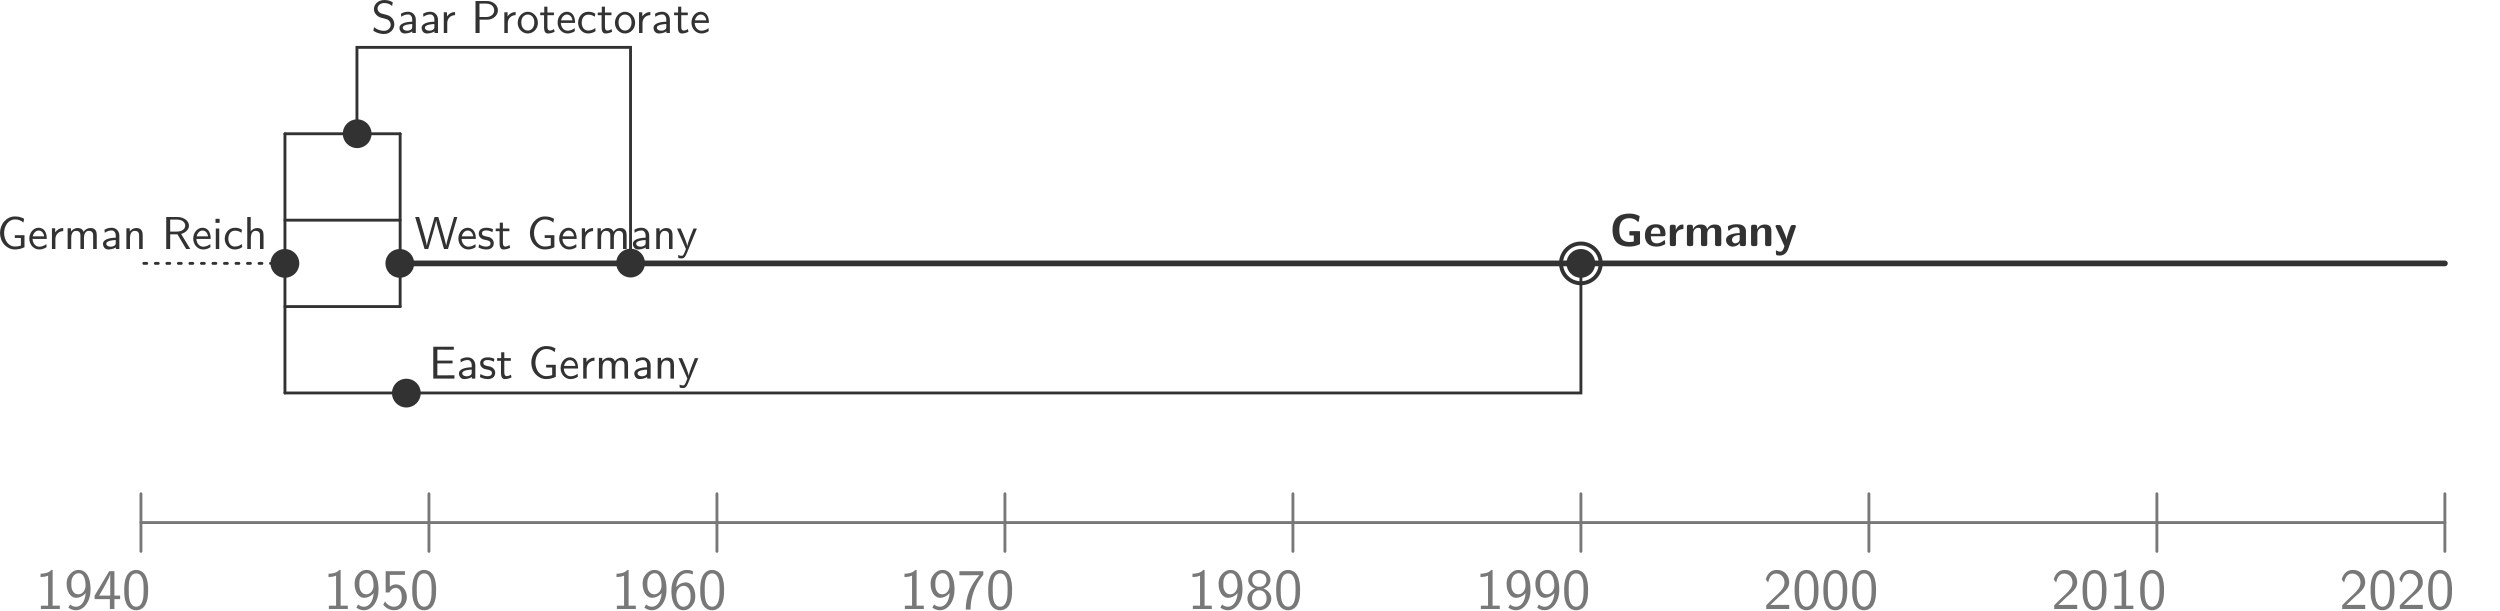
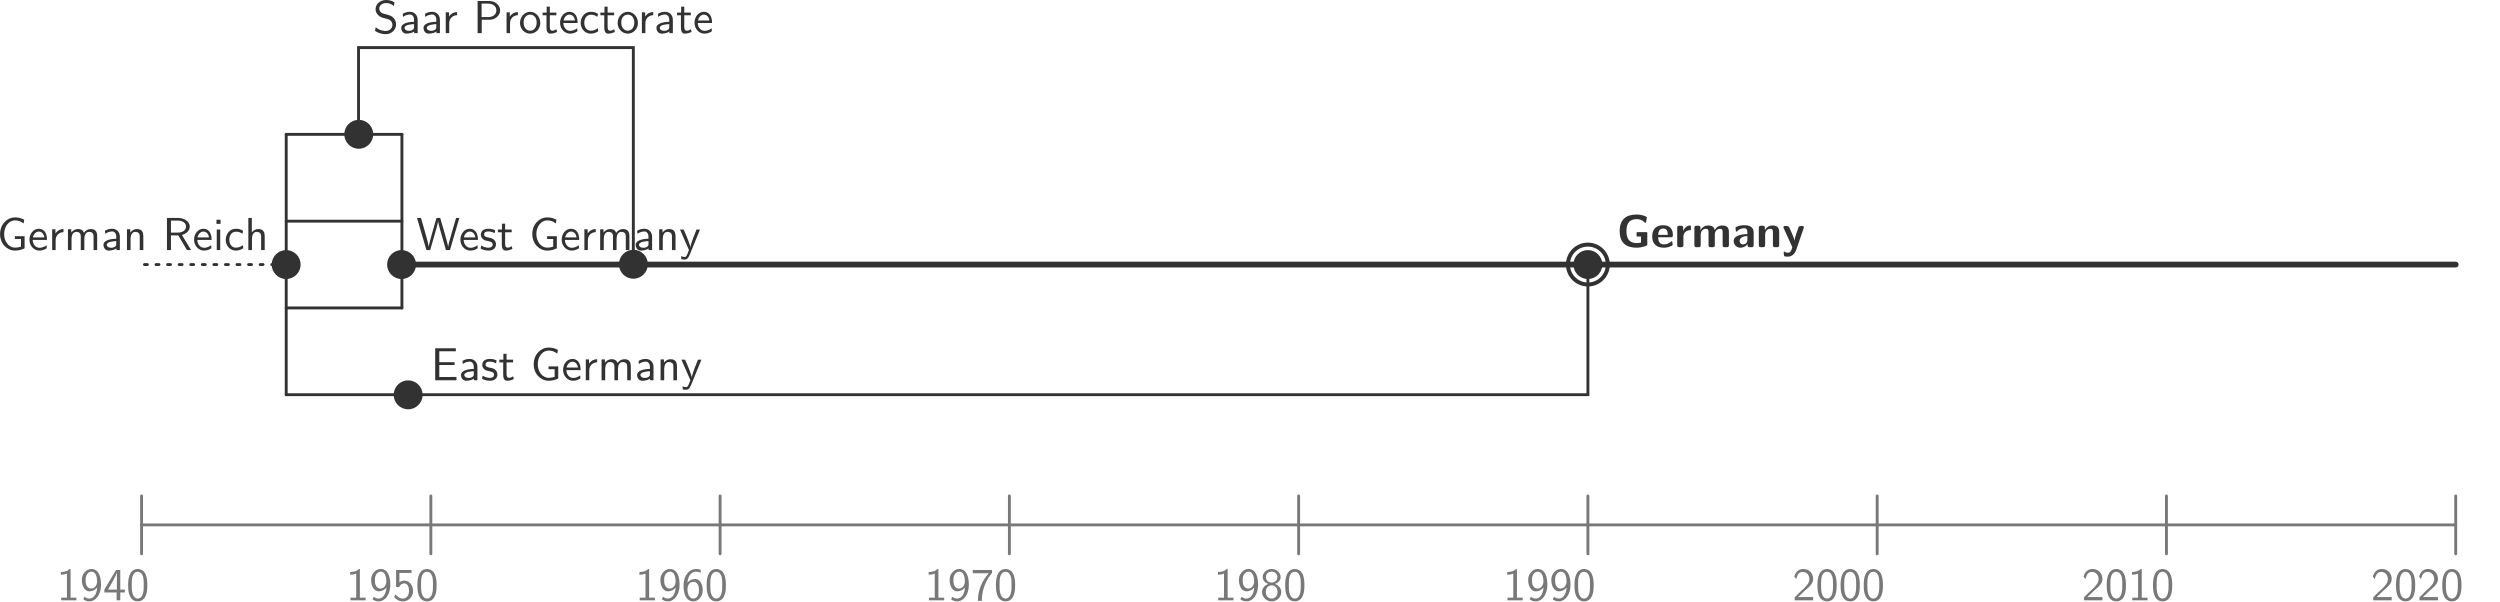
- <svg xmlns="http://www.w3.org/2000/svg" width="868.084" height="211.896" id="svg2" version="1.1">
+ <svg xmlns="http://www.w3.org/2000/svg" width="864.256" height="207.896" id="svg2" version="1.1">
  <defs id="defs4" />
  <g id="layer1" transform="translate(-51.056,-820.9062)">
-     <path style="fill:none;stroke:#323232;stroke-width:2;stroke-linecap:round;stroke-linejoin:miter;stroke-opacity:1;stroke-miterlimit:4;stroke-dasharray:none" d="M 1100.01,912.362 L 390.01,912.362" id="path3844" transform="translate(-200.0102,0)" />
+     <path style="fill:none;stroke:#323232;stroke-width:2;stroke-linecap:round;stroke-linejoin:miter;stroke-miterlimit:4;stroke-opacity:1;stroke-dasharray:none" d="M 1100.01,912.362 L 390.01,912.362" id="path3844" transform="translate(-200.0102,0)" />
    <path style="fill:#323232;fill-opacity:1;fill-rule:nonzero;stroke:none" id="path3074" d="M 805,917.362 C 805,920.124 802.761,922.362 800,922.362 C 797.239,922.362 795,920.124 795,917.362 C 795,914.601 797.239,912.362 800,912.362 C 802.761,912.362 805,914.601 805,917.362 z" transform="translate(-200.0102,-5)" />
    <path style="fill:#787878;fill-opacity:1;stroke:#787878;stroke-width:1px;stroke-linecap:round;stroke-linejoin:miter;stroke-opacity:1" d="M 100,992.362 L 900,992.362" id="path2987" transform="translate(0,9.999996)" />
    <path transform="translate(80,9.999996)" id="path2991" d="M 20,982.362 L 20,1002.362" style="fill:#787878;fill-opacity:1;stroke:#787878;stroke-width:1px;stroke-linecap:round;stroke-linejoin:miter;stroke-opacity:1" />
    <path style="fill:#787878;fill-opacity:1;stroke:#787878;stroke-width:1px;stroke-linecap:round;stroke-linejoin:miter;stroke-opacity:1" d="M 20,982.362 L 20,1002.362" id="path2993" transform="translate(180,9.999996)" />
    <path transform="translate(280,9.999996)" id="path2995" d="M 20,982.362 L 20,1002.362" style="fill:#787878;fill-opacity:1;stroke:#787878;stroke-width:1px;stroke-linecap:round;stroke-linejoin:miter;stroke-opacity:1" />
    <path style="fill:#787878;fill-opacity:1;stroke:#787878;stroke-width:1px;stroke-linecap:round;stroke-linejoin:miter;stroke-opacity:1" d="M 20,982.362 L 20,1002.362" id="path2997" transform="translate(380,9.999996)" />
    <path transform="translate(480,9.999996)" id="path2999" d="M 20,982.362 L 20,1002.362" style="fill:#787878;fill-opacity:1;stroke:#787878;stroke-width:1px;stroke-linecap:round;stroke-linejoin:miter;stroke-opacity:1" />
    <path style="fill:#787878;fill-opacity:1;stroke:#787878;stroke-width:1px;stroke-linecap:round;stroke-linejoin:miter;stroke-opacity:1" d="M 20,982.362 L 20,1002.362" id="path3001" transform="translate(580,9.999996)" />
    <path transform="translate(680,9.999996)" id="path3003" d="M 20,982.362 L 20,1002.362" style="fill:#787878;fill-opacity:1;stroke:#787878;stroke-width:1px;stroke-linecap:round;stroke-linejoin:miter;stroke-opacity:1" />
    <path style="fill:#787878;fill-opacity:1;stroke:#787878;stroke-width:1px;stroke-linecap:round;stroke-linejoin:miter;stroke-opacity:1" d="M 20,982.362 L 20,1002.362" id="path3005" transform="translate(780,9.999996)" />
    <path transform="translate(880,9.999996)" id="path3007" d="M 20,982.362 L 20,1002.362" style="fill:#787878;fill-opacity:1;stroke:#787878;stroke-width:1px;stroke-linecap:round;stroke-linejoin:miter;stroke-opacity:1" />
-     <text transform="translate(94.17714,12.14288)" id="text3034" y="1020.219" x="5.823" style="font-size:20px;font-style:normal;font-variant:normal;font-weight:normal;font-stretch:normal;text-indent:0;text-align:center;text-decoration:none;line-height:125%;letter-spacing:0px;word-spacing:0px;text-transform:none;direction:ltr;block-progression:tb;writing-mode:lr-tb;text-anchor:middle;baseline-shift:baseline;color:#000000;fill:#787878;fill-opacity:1;fill-rule:nonzero;stroke:none;stroke-width:1px;marker:none;visibility:visible;display:inline;overflow:visible;enable-background:accumulate;font-family:Latin Modern Sans;-inkscape-font-specification:Latin Modern Sans" xml:space="preserve">
+     <text transform="translate(94.17714,8.230887)" id="text3034" y="1020.219" x="5.823" style="font-size:16px;font-style:normal;font-variant:normal;font-weight:normal;font-stretch:normal;text-indent:0;text-align:center;text-decoration:none;line-height:125%;letter-spacing:0px;word-spacing:0px;text-transform:none;direction:ltr;block-progression:tb;writing-mode:lr-tb;text-anchor:middle;baseline-shift:baseline;color:#000000;fill:#787878;fill-opacity:1;fill-rule:nonzero;stroke:none;stroke-width:1px;marker:none;visibility:visible;display:inline;overflow:visible;enable-background:accumulate;font-family:Latin Modern Sans;-inkscape-font-specification:Latin Modern Sans" xml:space="preserve">
      <tspan y="1020.219" x="5.823" id="tspan3036">1940</tspan>
    </text>
-     <text xml:space="preserve" style="font-size:20px;font-style:normal;font-variant:normal;font-weight:normal;font-stretch:normal;text-indent:0;text-align:center;text-decoration:none;line-height:125%;letter-spacing:0px;word-spacing:0px;text-transform:none;direction:ltr;block-progression:tb;writing-mode:lr-tb;text-anchor:middle;baseline-shift:baseline;color:#000000;fill:#787878;fill-opacity:1;fill-rule:nonzero;stroke:none;stroke-width:1px;marker:none;visibility:visible;display:inline;overflow:visible;enable-background:accumulate;font-family:Latin Modern Sans;-inkscape-font-specification:Latin Modern Sans" x="5.823" y="1020.219" id="text3038" transform="translate(194.1771,12.14288)">
+     <text xml:space="preserve" style="font-size:16px;font-style:normal;font-variant:normal;font-weight:normal;font-stretch:normal;text-indent:0;text-align:center;text-decoration:none;line-height:125%;letter-spacing:0px;word-spacing:0px;text-transform:none;direction:ltr;block-progression:tb;writing-mode:lr-tb;text-anchor:middle;baseline-shift:baseline;color:#000000;fill:#787878;fill-opacity:1;fill-rule:nonzero;stroke:none;stroke-width:1px;marker:none;visibility:visible;display:inline;overflow:visible;enable-background:accumulate;font-family:Latin Modern Sans;-inkscape-font-specification:Latin Modern Sans" x="5.823" y="1020.219" id="text3038" transform="translate(194.1771,8.230887)">
      <tspan id="tspan3040" x="5.823" y="1020.219">1950</tspan>
    </text>
-     <text transform="translate(294.1771,12.14288)" id="text3042" y="1020.219" x="5.823" style="font-size:20px;font-style:normal;font-variant:normal;font-weight:normal;font-stretch:normal;text-indent:0;text-align:center;text-decoration:none;line-height:125%;letter-spacing:0px;word-spacing:0px;text-transform:none;direction:ltr;block-progression:tb;writing-mode:lr-tb;text-anchor:middle;baseline-shift:baseline;color:#000000;fill:#787878;fill-opacity:1;fill-rule:nonzero;stroke:none;stroke-width:1px;marker:none;visibility:visible;display:inline;overflow:visible;enable-background:accumulate;font-family:Latin Modern Sans;-inkscape-font-specification:Latin Modern Sans" xml:space="preserve">
+     <text transform="translate(294.1771,8.230887)" id="text3042" y="1020.219" x="5.823" style="font-size:16px;font-style:normal;font-variant:normal;font-weight:normal;font-stretch:normal;text-indent:0;text-align:center;text-decoration:none;line-height:125%;letter-spacing:0px;word-spacing:0px;text-transform:none;direction:ltr;block-progression:tb;writing-mode:lr-tb;text-anchor:middle;baseline-shift:baseline;color:#000000;fill:#787878;fill-opacity:1;fill-rule:nonzero;stroke:none;stroke-width:1px;marker:none;visibility:visible;display:inline;overflow:visible;enable-background:accumulate;font-family:Latin Modern Sans;-inkscape-font-specification:Latin Modern Sans" xml:space="preserve">
      <tspan y="1020.219" x="5.823" id="tspan3044">1960</tspan>
    </text>
-     <text xml:space="preserve" style="font-size:20px;font-style:normal;font-variant:normal;font-weight:normal;font-stretch:normal;text-indent:0;text-align:center;text-decoration:none;line-height:125%;letter-spacing:0px;word-spacing:0px;text-transform:none;direction:ltr;block-progression:tb;writing-mode:lr-tb;text-anchor:middle;baseline-shift:baseline;color:#000000;fill:#787878;fill-opacity:1;fill-rule:nonzero;stroke:none;stroke-width:1px;marker:none;visibility:visible;display:inline;overflow:visible;enable-background:accumulate;font-family:Latin Modern Sans;-inkscape-font-specification:Latin Modern Sans" x="5.823" y="1020.219" id="text3046" transform="translate(394.1771,12.14288)">
+     <text xml:space="preserve" style="font-size:16px;font-style:normal;font-variant:normal;font-weight:normal;font-stretch:normal;text-indent:0;text-align:center;text-decoration:none;line-height:125%;letter-spacing:0px;word-spacing:0px;text-transform:none;direction:ltr;block-progression:tb;writing-mode:lr-tb;text-anchor:middle;baseline-shift:baseline;color:#000000;fill:#787878;fill-opacity:1;fill-rule:nonzero;stroke:none;stroke-width:1px;marker:none;visibility:visible;display:inline;overflow:visible;enable-background:accumulate;font-family:Latin Modern Sans;-inkscape-font-specification:Latin Modern Sans" x="5.823" y="1020.219" id="text3046" transform="translate(394.1771,8.230887)">
      <tspan id="tspan3048" x="5.823" y="1020.219">1970</tspan>
    </text>
-     <text transform="translate(494.1771,12.14288)" id="text3050" y="1020.219" x="5.823" style="font-size:20px;font-style:normal;font-variant:normal;font-weight:normal;font-stretch:normal;text-indent:0;text-align:center;text-decoration:none;line-height:125%;letter-spacing:0px;word-spacing:0px;text-transform:none;direction:ltr;block-progression:tb;writing-mode:lr-tb;text-anchor:middle;baseline-shift:baseline;color:#000000;fill:#787878;fill-opacity:1;fill-rule:nonzero;stroke:none;stroke-width:1px;marker:none;visibility:visible;display:inline;overflow:visible;enable-background:accumulate;font-family:Latin Modern Sans;-inkscape-font-specification:Latin Modern Sans" xml:space="preserve">
+     <text transform="translate(494.1771,8.230887)" id="text3050" y="1020.219" x="5.823" style="font-size:16px;font-style:normal;font-variant:normal;font-weight:normal;font-stretch:normal;text-indent:0;text-align:center;text-decoration:none;line-height:125%;letter-spacing:0px;word-spacing:0px;text-transform:none;direction:ltr;block-progression:tb;writing-mode:lr-tb;text-anchor:middle;baseline-shift:baseline;color:#000000;fill:#787878;fill-opacity:1;fill-rule:nonzero;stroke:none;stroke-width:1px;marker:none;visibility:visible;display:inline;overflow:visible;enable-background:accumulate;font-family:Latin Modern Sans;-inkscape-font-specification:Latin Modern Sans" xml:space="preserve">
      <tspan y="1020.219" x="5.823" id="tspan3052">1980</tspan>
    </text>
-     <text xml:space="preserve" style="font-size:20px;font-style:normal;font-variant:normal;font-weight:normal;font-stretch:normal;text-indent:0;text-align:center;text-decoration:none;line-height:125%;letter-spacing:0px;word-spacing:0px;text-transform:none;direction:ltr;block-progression:tb;writing-mode:lr-tb;text-anchor:middle;baseline-shift:baseline;color:#000000;fill:#787878;fill-opacity:1;fill-rule:nonzero;stroke:none;stroke-width:1px;marker:none;visibility:visible;display:inline;overflow:visible;enable-background:accumulate;font-family:Latin Modern Sans;-inkscape-font-specification:Latin Modern Sans" x="5.823" y="1020.219" id="text3054" transform="translate(594.1771,12.14288)">
+     <text xml:space="preserve" style="font-size:16px;font-style:normal;font-variant:normal;font-weight:normal;font-stretch:normal;text-indent:0;text-align:center;text-decoration:none;line-height:125%;letter-spacing:0px;word-spacing:0px;text-transform:none;direction:ltr;block-progression:tb;writing-mode:lr-tb;text-anchor:middle;baseline-shift:baseline;color:#000000;fill:#787878;fill-opacity:1;fill-rule:nonzero;stroke:none;stroke-width:1px;marker:none;visibility:visible;display:inline;overflow:visible;enable-background:accumulate;font-family:Latin Modern Sans;-inkscape-font-specification:Latin Modern Sans" x="5.823" y="1020.219" id="text3054" transform="translate(594.1771,8.230887)">
      <tspan id="tspan3056" x="5.823" y="1020.219">1990</tspan>
    </text>
-     <text transform="translate(694.1771,12.14288)" id="text3058" y="1020.219" x="5.823" style="font-size:20px;font-style:normal;font-variant:normal;font-weight:normal;font-stretch:normal;text-indent:0;text-align:center;text-decoration:none;line-height:125%;letter-spacing:0px;word-spacing:0px;text-transform:none;direction:ltr;block-progression:tb;writing-mode:lr-tb;text-anchor:middle;baseline-shift:baseline;color:#000000;fill:#787878;fill-opacity:1;fill-rule:nonzero;stroke:none;stroke-width:1px;marker:none;visibility:visible;display:inline;overflow:visible;enable-background:accumulate;font-family:Latin Modern Sans;-inkscape-font-specification:Latin Modern Sans" xml:space="preserve">
+     <text transform="translate(694.1771,8.230887)" id="text3058" y="1020.219" x="5.823" style="font-size:16px;font-style:normal;font-variant:normal;font-weight:normal;font-stretch:normal;text-indent:0;text-align:center;text-decoration:none;line-height:125%;letter-spacing:0px;word-spacing:0px;text-transform:none;direction:ltr;block-progression:tb;writing-mode:lr-tb;text-anchor:middle;baseline-shift:baseline;color:#000000;fill:#787878;fill-opacity:1;fill-rule:nonzero;stroke:none;stroke-width:1px;marker:none;visibility:visible;display:inline;overflow:visible;enable-background:accumulate;font-family:Latin Modern Sans;-inkscape-font-specification:Latin Modern Sans" xml:space="preserve">
      <tspan y="1020.219" x="5.823" id="tspan3060">2000</tspan>
    </text>
-     <text xml:space="preserve" style="font-size:20px;font-style:normal;font-variant:normal;font-weight:normal;font-stretch:normal;text-indent:0;text-align:center;text-decoration:none;line-height:125%;letter-spacing:0px;word-spacing:0px;text-transform:none;direction:ltr;block-progression:tb;writing-mode:lr-tb;text-anchor:middle;baseline-shift:baseline;color:#000000;fill:#787878;fill-opacity:1;fill-rule:nonzero;stroke:none;stroke-width:1px;marker:none;visibility:visible;display:inline;overflow:visible;enable-background:accumulate;font-family:Latin Modern Sans;-inkscape-font-specification:Latin Modern Sans" x="5.823" y="1020.219" id="text3062" transform="translate(794.1771,12.14288)">
+     <text xml:space="preserve" style="font-size:16px;font-style:normal;font-variant:normal;font-weight:normal;font-stretch:normal;text-indent:0;text-align:center;text-decoration:none;line-height:125%;letter-spacing:0px;word-spacing:0px;text-transform:none;direction:ltr;block-progression:tb;writing-mode:lr-tb;text-anchor:middle;baseline-shift:baseline;color:#000000;fill:#787878;fill-opacity:1;fill-rule:nonzero;stroke:none;stroke-width:1px;marker:none;visibility:visible;display:inline;overflow:visible;enable-background:accumulate;font-family:Latin Modern Sans;-inkscape-font-specification:Latin Modern Sans" x="5.823" y="1020.219" id="text3062" transform="translate(794.1771,8.230887)">
      <tspan id="tspan3064" x="5.823" y="1020.219">2010</tspan>
    </text>
-     <text transform="translate(894.1771,12.14288)" id="text3066" y="1020.219" x="5.823" style="font-size:20px;font-style:normal;font-variant:normal;font-weight:normal;font-stretch:normal;text-indent:0;text-align:center;text-decoration:none;line-height:125%;letter-spacing:0px;word-spacing:0px;text-transform:none;direction:ltr;block-progression:tb;writing-mode:lr-tb;text-anchor:middle;baseline-shift:baseline;color:#000000;fill:#787878;fill-opacity:1;fill-rule:nonzero;stroke:none;stroke-width:1px;marker:none;visibility:visible;display:inline;overflow:visible;enable-background:accumulate;font-family:Latin Modern Sans;-inkscape-font-specification:Latin Modern Sans" xml:space="preserve">
+     <text transform="translate(894.1771,8.230887)" id="text3066" y="1020.219" x="5.823" style="font-size:16px;font-style:normal;font-variant:normal;font-weight:normal;font-stretch:normal;text-indent:0;text-align:center;text-decoration:none;line-height:125%;letter-spacing:0px;word-spacing:0px;text-transform:none;direction:ltr;block-progression:tb;writing-mode:lr-tb;text-anchor:middle;baseline-shift:baseline;color:#000000;fill:#787878;fill-opacity:1;fill-rule:nonzero;stroke:none;stroke-width:1px;marker:none;visibility:visible;display:inline;overflow:visible;enable-background:accumulate;font-family:Latin Modern Sans;-inkscape-font-specification:Latin Modern Sans" xml:space="preserve">
      <tspan y="1020.219" x="5.823" id="tspan3068">2020</tspan>
    </text>
    <path style="fill:none;stroke:#323232;stroke-width:1;stroke-linecap:round;stroke-linejoin:miter;stroke-miterlimit:4;stroke-opacity:1;stroke-dasharray:none" d="M 600,912.362 L 600,957.362 L 150,957.362" id="path3858" />
    <path style="fill:none;stroke:#323232;stroke-width:1;stroke-linecap:round;stroke-linejoin:miter;stroke-miterlimit:4;stroke-opacity:1;stroke-dasharray:1, 3;stroke-dashoffset:0" d="M 150,947.362 L 100,947.362" id="path3846" transform="translate(0,-35)" />
    <path transform="translate(-529.9805,-5.105304)" d="M 805,917.362 C 805,920.124 802.761,922.362 800,922.362 C 797.239,922.362 795,920.124 795,917.362 C 795,914.601 797.239,912.362 800,912.362 C 802.761,912.362 805,914.601 805,917.362 z" id="path3852" style="fill:#323232;fill-opacity:1;fill-rule:nonzero;stroke:none" />
    <path transform="translate(-650.02,-5.000004)" d="M 805,917.362 C 805,920.124 802.761,922.362 800,922.362 C 797.239,922.362 795,920.124 795,917.362 C 795,914.601 797.239,912.362 800,912.362 C 802.761,912.362 805,914.601 805,917.362 z" id="path3860" style="fill:#323232;fill-opacity:1;fill-rule:nonzero;stroke:none" />
    <path transform="translate(-624.9209,-50.02858)" d="M 805,917.362 C 805,920.124 802.761,922.362 800,922.362 C 797.239,922.362 795,920.124 795,917.362 C 795,914.601 797.239,912.362 800,912.362 C 802.761,912.362 805,914.601 805,917.362 z" id="path3862" style="fill:#323232;fill-opacity:1;fill-rule:nonzero;stroke:none" />
    <path style="fill:none;stroke:#323232;stroke-width:1px;stroke-linecap:round;stroke-linejoin:miter;stroke-opacity:1" d="M 175,942.362 L 175,912.391 L 270,912.391 L 270,987.391" id="path3864" transform="translate(0,-75.02858)" />
    <text xml:space="preserve" style="font-size:16px;font-style:normal;font-variant:normal;font-weight:normal;font-stretch:normal;text-indent:0;text-align:start;text-decoration:none;line-height:125%;letter-spacing:0px;word-spacing:0px;text-transform:none;direction:ltr;block-progression:tb;writing-mode:lr-tb;text-anchor:start;baseline-shift:baseline;color:#000000;fill:#000000;fill-opacity:1;fill-rule:nonzero;stroke:none;stroke-width:1px;marker:none;visibility:visible;display:inline;overflow:visible;enable-background:accumulate;font-family:Latin Modern Sans;-inkscape-font-specification:Latin Modern Sans" x="619.286" y="901.648" id="text3866" transform="translate(-9.285706,4.714294)">
-       <tspan id="tspan3868" x="619.286" y="901.648" style="fill:#323232;fill-opacity:1;font-weight:bold">Germany</tspan>
+       <tspan id="tspan3868" x="619.286" y="901.648" style="font-weight:bold;fill:#323232;fill-opacity:1">Germany</tspan>
    </text>
    <text transform="translate(-424.2857,5.714287)" id="text3870" y="901.648" x="619.286" style="font-size:16px;font-style:normal;font-variant:normal;font-weight:normal;font-stretch:normal;text-indent:0;text-align:start;text-decoration:none;line-height:125%;letter-spacing:0px;word-spacing:0px;text-transform:none;direction:ltr;block-progression:tb;writing-mode:lr-tb;text-anchor:start;baseline-shift:baseline;color:#000000;fill:#000000;fill-opacity:1;fill-rule:nonzero;stroke:none;stroke-width:1px;marker:none;visibility:visible;display:inline;overflow:visible;enable-background:accumulate;font-family:Latin Modern Sans;-inkscape-font-specification:Latin Modern Sans" xml:space="preserve">
      <tspan style="fill:#323232;fill-opacity:1" y="901.648" x="619.286" id="tspan3872">West Germany</tspan>
    </text>
    <text xml:space="preserve" style="font-size:16px;font-style:normal;font-variant:normal;font-weight:normal;font-stretch:normal;text-indent:0;text-align:start;text-decoration:none;line-height:125%;letter-spacing:0px;word-spacing:0px;text-transform:none;direction:ltr;block-progression:tb;writing-mode:lr-tb;text-anchor:start;baseline-shift:baseline;color:#000000;fill:#000000;fill-opacity:1;fill-rule:nonzero;stroke:none;stroke-width:1px;marker:none;visibility:visible;display:inline;overflow:visible;enable-background:accumulate;font-family:Latin Modern Sans;-inkscape-font-specification:Latin Modern Sans" x="619.286" y="901.648" id="text3874" transform="translate(-439.2857,-69.28571)">
      <tspan id="tspan3876" x="619.286" y="901.648" style="fill:#323232;fill-opacity:1">Saar Protectorate</tspan>
    </text>
    <text transform="translate(-419.2857,50.71429)" id="text3878" y="901.648" x="619.286" style="font-size:16px;font-style:normal;font-variant:normal;font-weight:normal;font-stretch:normal;text-indent:0;text-align:start;text-decoration:none;line-height:125%;letter-spacing:0px;word-spacing:0px;text-transform:none;direction:ltr;block-progression:tb;writing-mode:lr-tb;text-anchor:start;baseline-shift:baseline;color:#000000;fill:#000000;fill-opacity:1;fill-rule:nonzero;stroke:none;stroke-width:1px;marker:none;visibility:visible;display:inline;overflow:visible;enable-background:accumulate;font-family:Latin Modern Sans;-inkscape-font-specification:Latin Modern Sans" xml:space="preserve">
      <tspan style="fill:#323232;fill-opacity:1" y="901.648" x="619.286" id="tspan3880">East Germany</tspan>
    </text>
    <text xml:space="preserve" style="font-size:16px;font-style:normal;font-variant:normal;font-weight:normal;font-stretch:normal;text-indent:0;text-align:start;text-decoration:none;line-height:125%;letter-spacing:0px;word-spacing:0px;text-transform:none;direction:ltr;block-progression:tb;writing-mode:lr-tb;text-anchor:start;baseline-shift:baseline;color:#000000;fill:#000000;fill-opacity:1;fill-rule:nonzero;stroke:none;stroke-width:1px;marker:none;visibility:visible;display:inline;overflow:visible;enable-background:accumulate;font-family:Latin Modern Sans;-inkscape-font-specification:Latin Modern Sans" x="619.286" y="901.648" id="text3886" transform="translate(-569.2857,5.714291)">
      <tspan id="tspan3888" x="619.286" y="901.648" style="fill:#323232;fill-opacity:1">German Reich</tspan>
    </text>
    <path transform="matrix(1.378807,0,0,1.378807,-503.056,-352.5034)" d="M 805,917.362 C 805,920.124 802.761,922.362 800,922.362 C 797.239,922.362 795,920.124 795,917.362 C 795,914.601 797.239,912.362 800,912.362 C 802.761,912.362 805,914.601 805,917.362 z" id="path3915" style="fill:none;stroke:#323232;stroke-linecap:round;stroke-opacity:1" />
    <path style="fill:none;stroke:#323232;stroke-width:1px;stroke-linecap:round;stroke-linejoin:miter;stroke-opacity:1" d="M 168.22,92.456 C 168.22,62.723 168.22,29.493 168.22,2.456" id="path3807" transform="translate(-18.22,864.9062)" />
    <path style="fill:#323232;fill-opacity:1;fill-rule:nonzero;stroke:none" id="path3811" d="M 805,917.362 C 805,920.124 802.761,922.362 800,922.362 C 797.239,922.362 795,920.124 795,917.362 C 795,914.601 797.239,912.362 800,912.362 C 802.761,912.362 805,914.601 805,917.362 z" transform="translate(-607.8461,40.03999)" />
    <path style="fill:none;stroke:#323232;stroke-width:1px;stroke-linecap:round;stroke-linejoin:miter;stroke-opacity:1" d="M 168.22,206.456 L 208.22,206.456" id="path3813" transform="translate(-18.22,720.9062)" />
    <path style="fill:none;stroke:#323232;stroke-width:1px;stroke-linecap:round;stroke-linejoin:miter;stroke-opacity:1" d="M 168.22,230.247 L 208.22,230.247" id="path3817" transform="translate(-18.22,667.1156)" />
    <path transform="translate(-18.22,667.1156)" id="path3819" d="M 168.22,200.247 L 208.22,200.247" style="fill:none;stroke:#323232;stroke-width:1px;stroke-linecap:round;stroke-linejoin:miter;stroke-opacity:1" />
    <path style="fill:#323232;fill-opacity:1;fill-rule:nonzero;stroke:none" id="path3821" d="M 805,917.362 C 805,920.124 802.761,922.362 800,922.362 C 797.239,922.362 795,920.124 795,917.362 C 795,914.601 797.239,912.362 800,912.362 C 802.761,912.362 805,914.601 805,917.362 z" transform="translate(-610.119,-5.000004)" />
    <path style="fill:none;stroke:#323232;stroke-width:1px;stroke-linecap:round;stroke-linejoin:miter;stroke-opacity:1" d="M 208.22,206.456 L 208.22,146.456" id="path3823" transform="translate(-18.22,720.9062)" />
  </g>
</svg>
